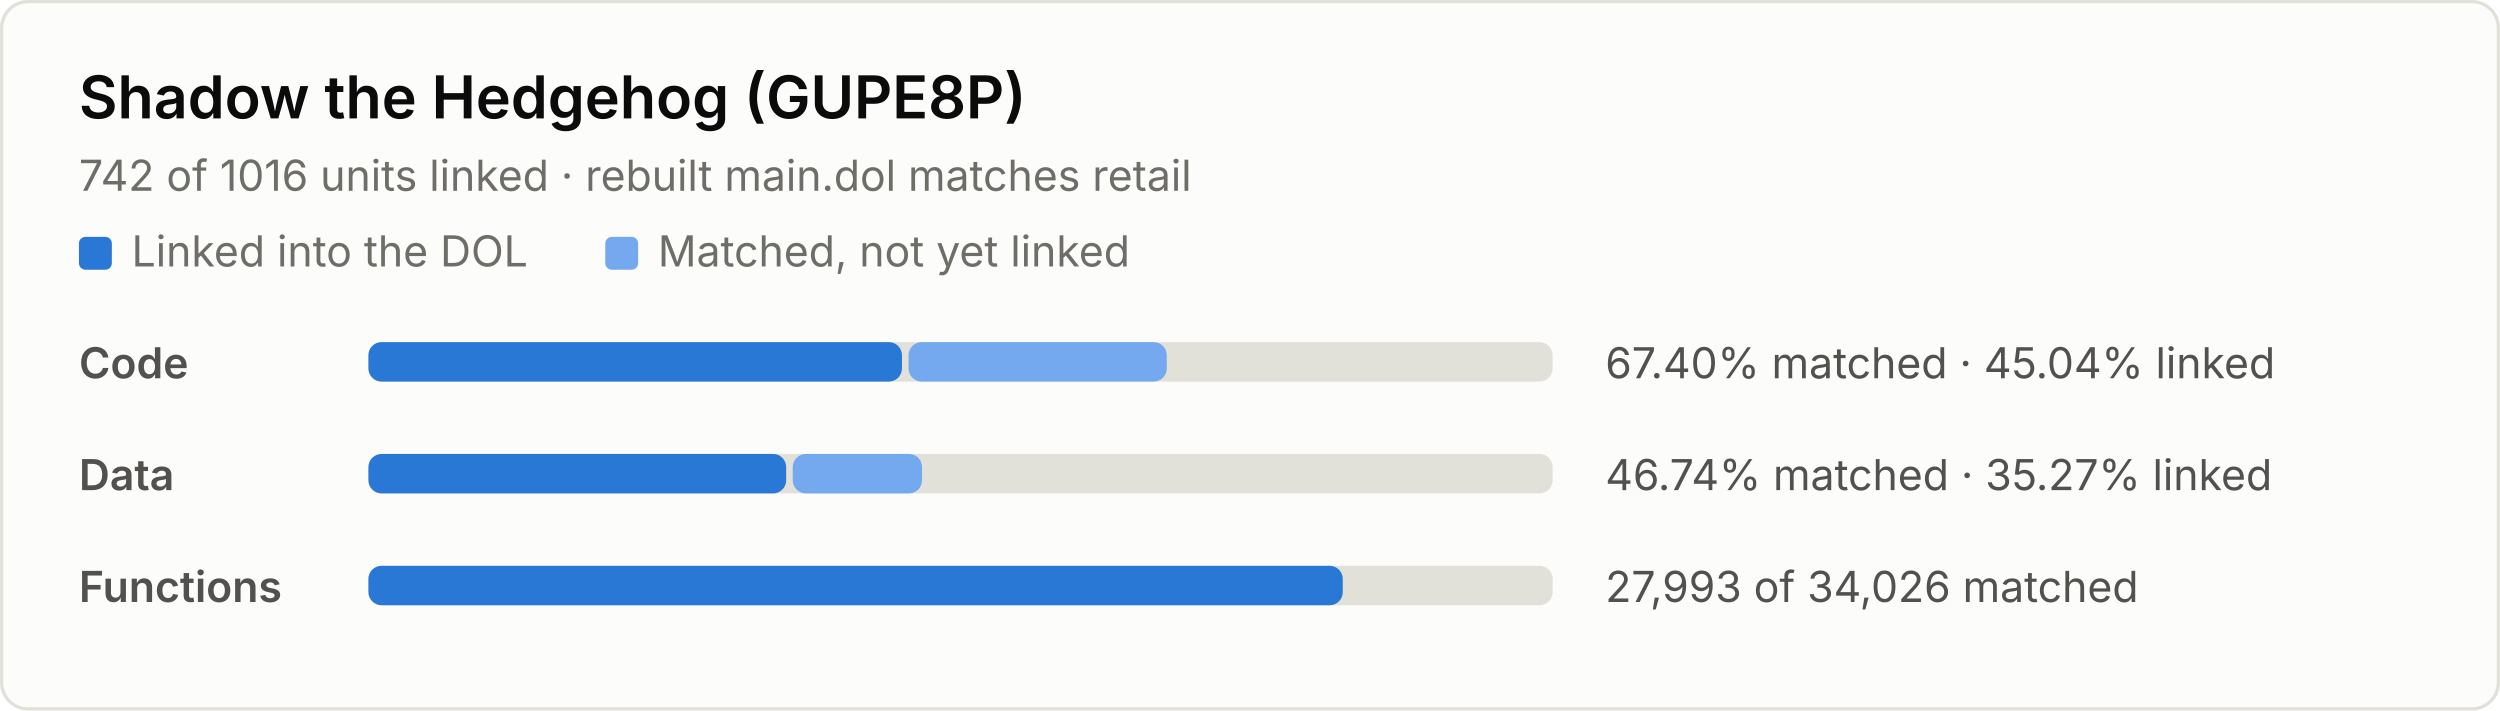
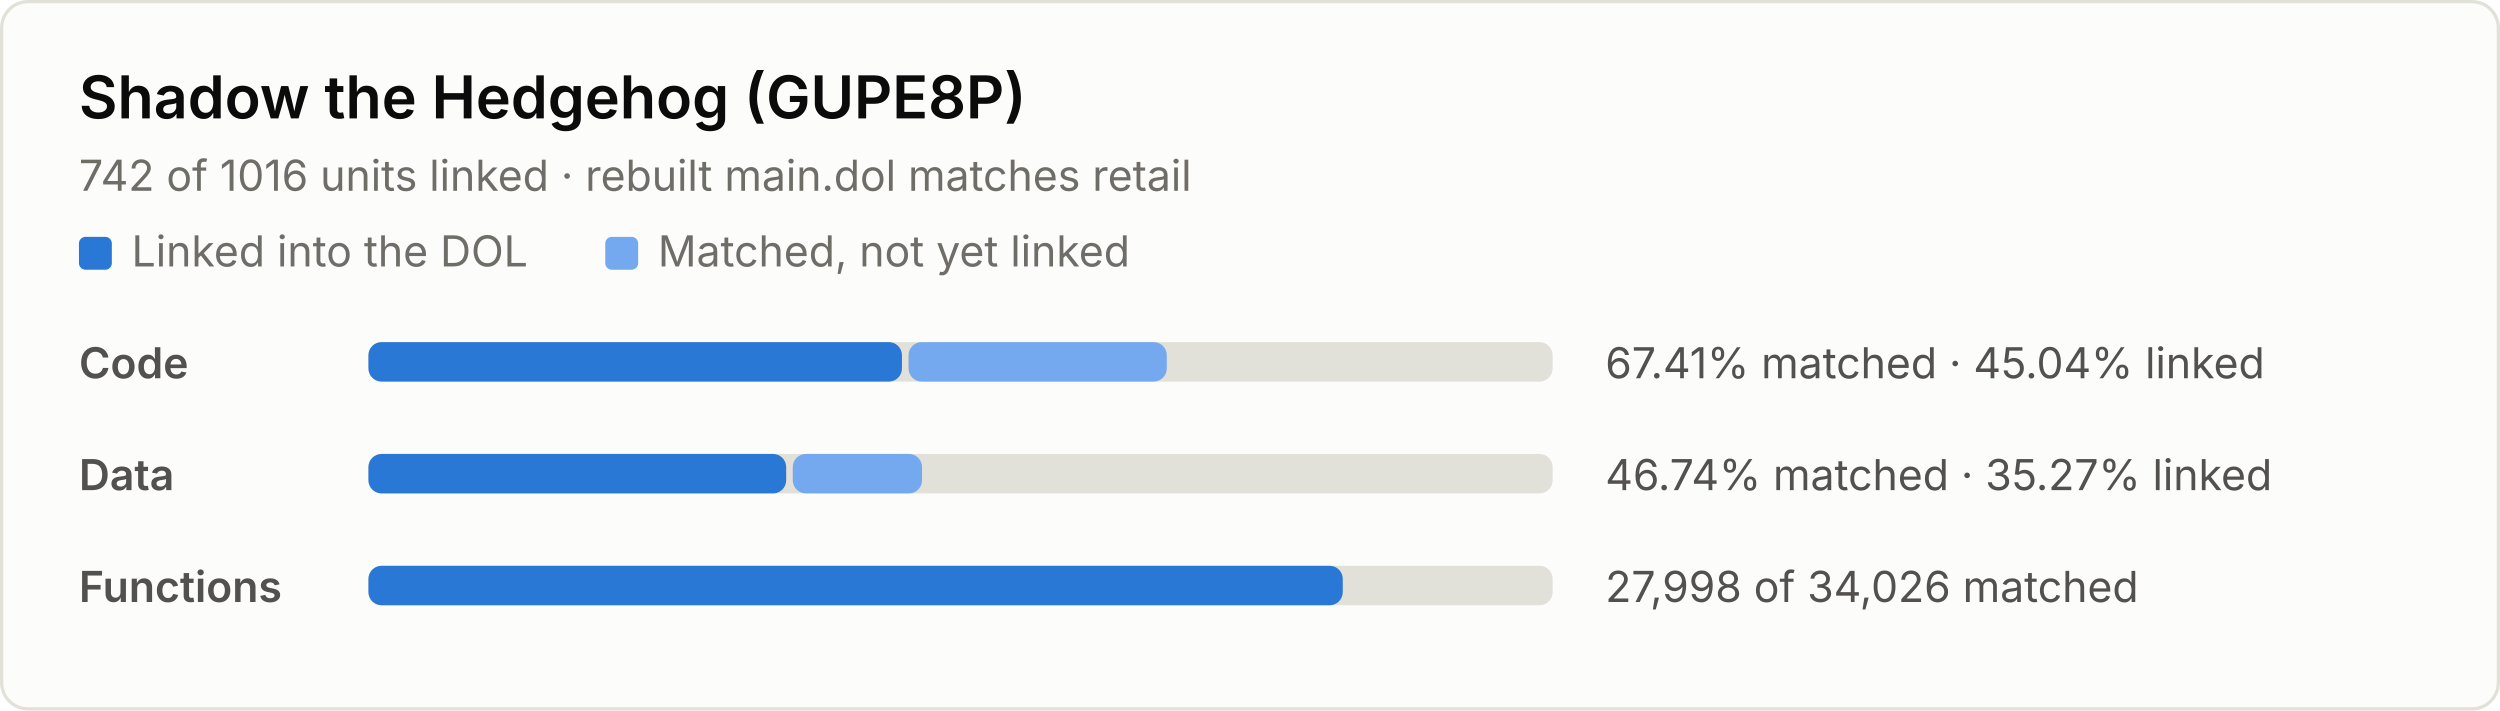
- <svg xmlns="http://www.w3.org/2000/svg" width="760" height="216" viewBox="0 0 760 216" role="img" aria-label="Decompilation progress: 67.40% of code matched, 45.04% linked">
+ <svg xmlns="http://www.w3.org/2000/svg" width="760" height="216" viewBox="0 0 760 216" role="img" aria-label="Decompilation progress: 67.41% of code matched, 45.04% linked">
  <style>
.bg { fill: #fcfcfb; stroke: #e1e0d9; }
.title { fill: #0b0b0b; font: 600 18px system-ui, -apple-system, "Segoe UI", sans-serif; }
.sub, .label, .nums, .key { font: 13px system-ui, -apple-system, "Segoe UI", sans-serif; }
.sub, .key { fill: #6f6d68; }
.label { fill: #52514e; font-weight: 600; }
.nums { fill: #52514e; font-variant-numeric: tabular-nums; }
.track { fill: #e1e0d9; }
.linked { fill: #2a78d6; }
.matched { fill: #74a9f0; }
@media (prefers-color-scheme: dark) {
  .bg { fill: #1a1a19; stroke: #2c2c2a; }
  .title { fill: #f0efec; }
  .sub, .key { fill: #9a988f; }
  .label, .nums { fill: #c3c2b7; }
  .track { fill: #2c2c2a; }
  .linked { fill: #4a94ec; }
  .matched { fill: #2260b0; }
}
</style>
  <rect class="bg" x="0.5" y="0.5" width="759" height="215" rx="8" />
  <text class="title" x="24" y="36">Shadow the Hedgehog (GUPE8P)</text>
  <text class="sub" x="24" y="58">742 of 1016 units linked · rebuilt main.dol matches retail</text>
  <rect class="linked" x="24" y="72" width="10" height="10" rx="2" />
  <text class="key" x="40" y="81">Linked into the DOL</text>
  <rect class="matched" x="184" y="72" width="10" height="10" rx="2" />
  <text class="key" x="200" y="81">Matched, not yet linked</text>
  <text class="label" x="24" y="115">Code</text>
  <rect class="track" x="112" y="104" width="360" height="12" rx="4" />
  <rect class="linked" x="112" y="104" width="162.2" height="12" rx="4" />
  <rect class="matched" x="276.2" y="104" width="78.5" height="12" rx="4" />
-   <text class="nums" x="488" y="115">67.40% matched · 45.04% linked</text>
+   <text class="nums" x="488" y="115">67.41% matched · 45.04% linked</text>
  <text class="label" x="24" y="149">Data</text>
  <rect class="track" x="112" y="138" width="360" height="12" rx="4" />
  <rect class="linked" x="112" y="138" width="127.0" height="12" rx="4" />
  <rect class="matched" x="241.0" y="138" width="39.3" height="12" rx="4" />
  <text class="nums" x="488" y="149">46.74% matched · 35.27% linked</text>
  <text class="label" x="24" y="183">Functions</text>
  <rect class="track" x="112" y="172" width="360" height="12" rx="4" />
  <rect class="linked" x="112" y="172" width="296.2" height="12" rx="4" />
-   <text class="nums" x="488" y="183">27,993 of 34,026 matched</text>
+   <text class="nums" x="488" y="183">27,998 of 34,026 matched</text>
</svg>
